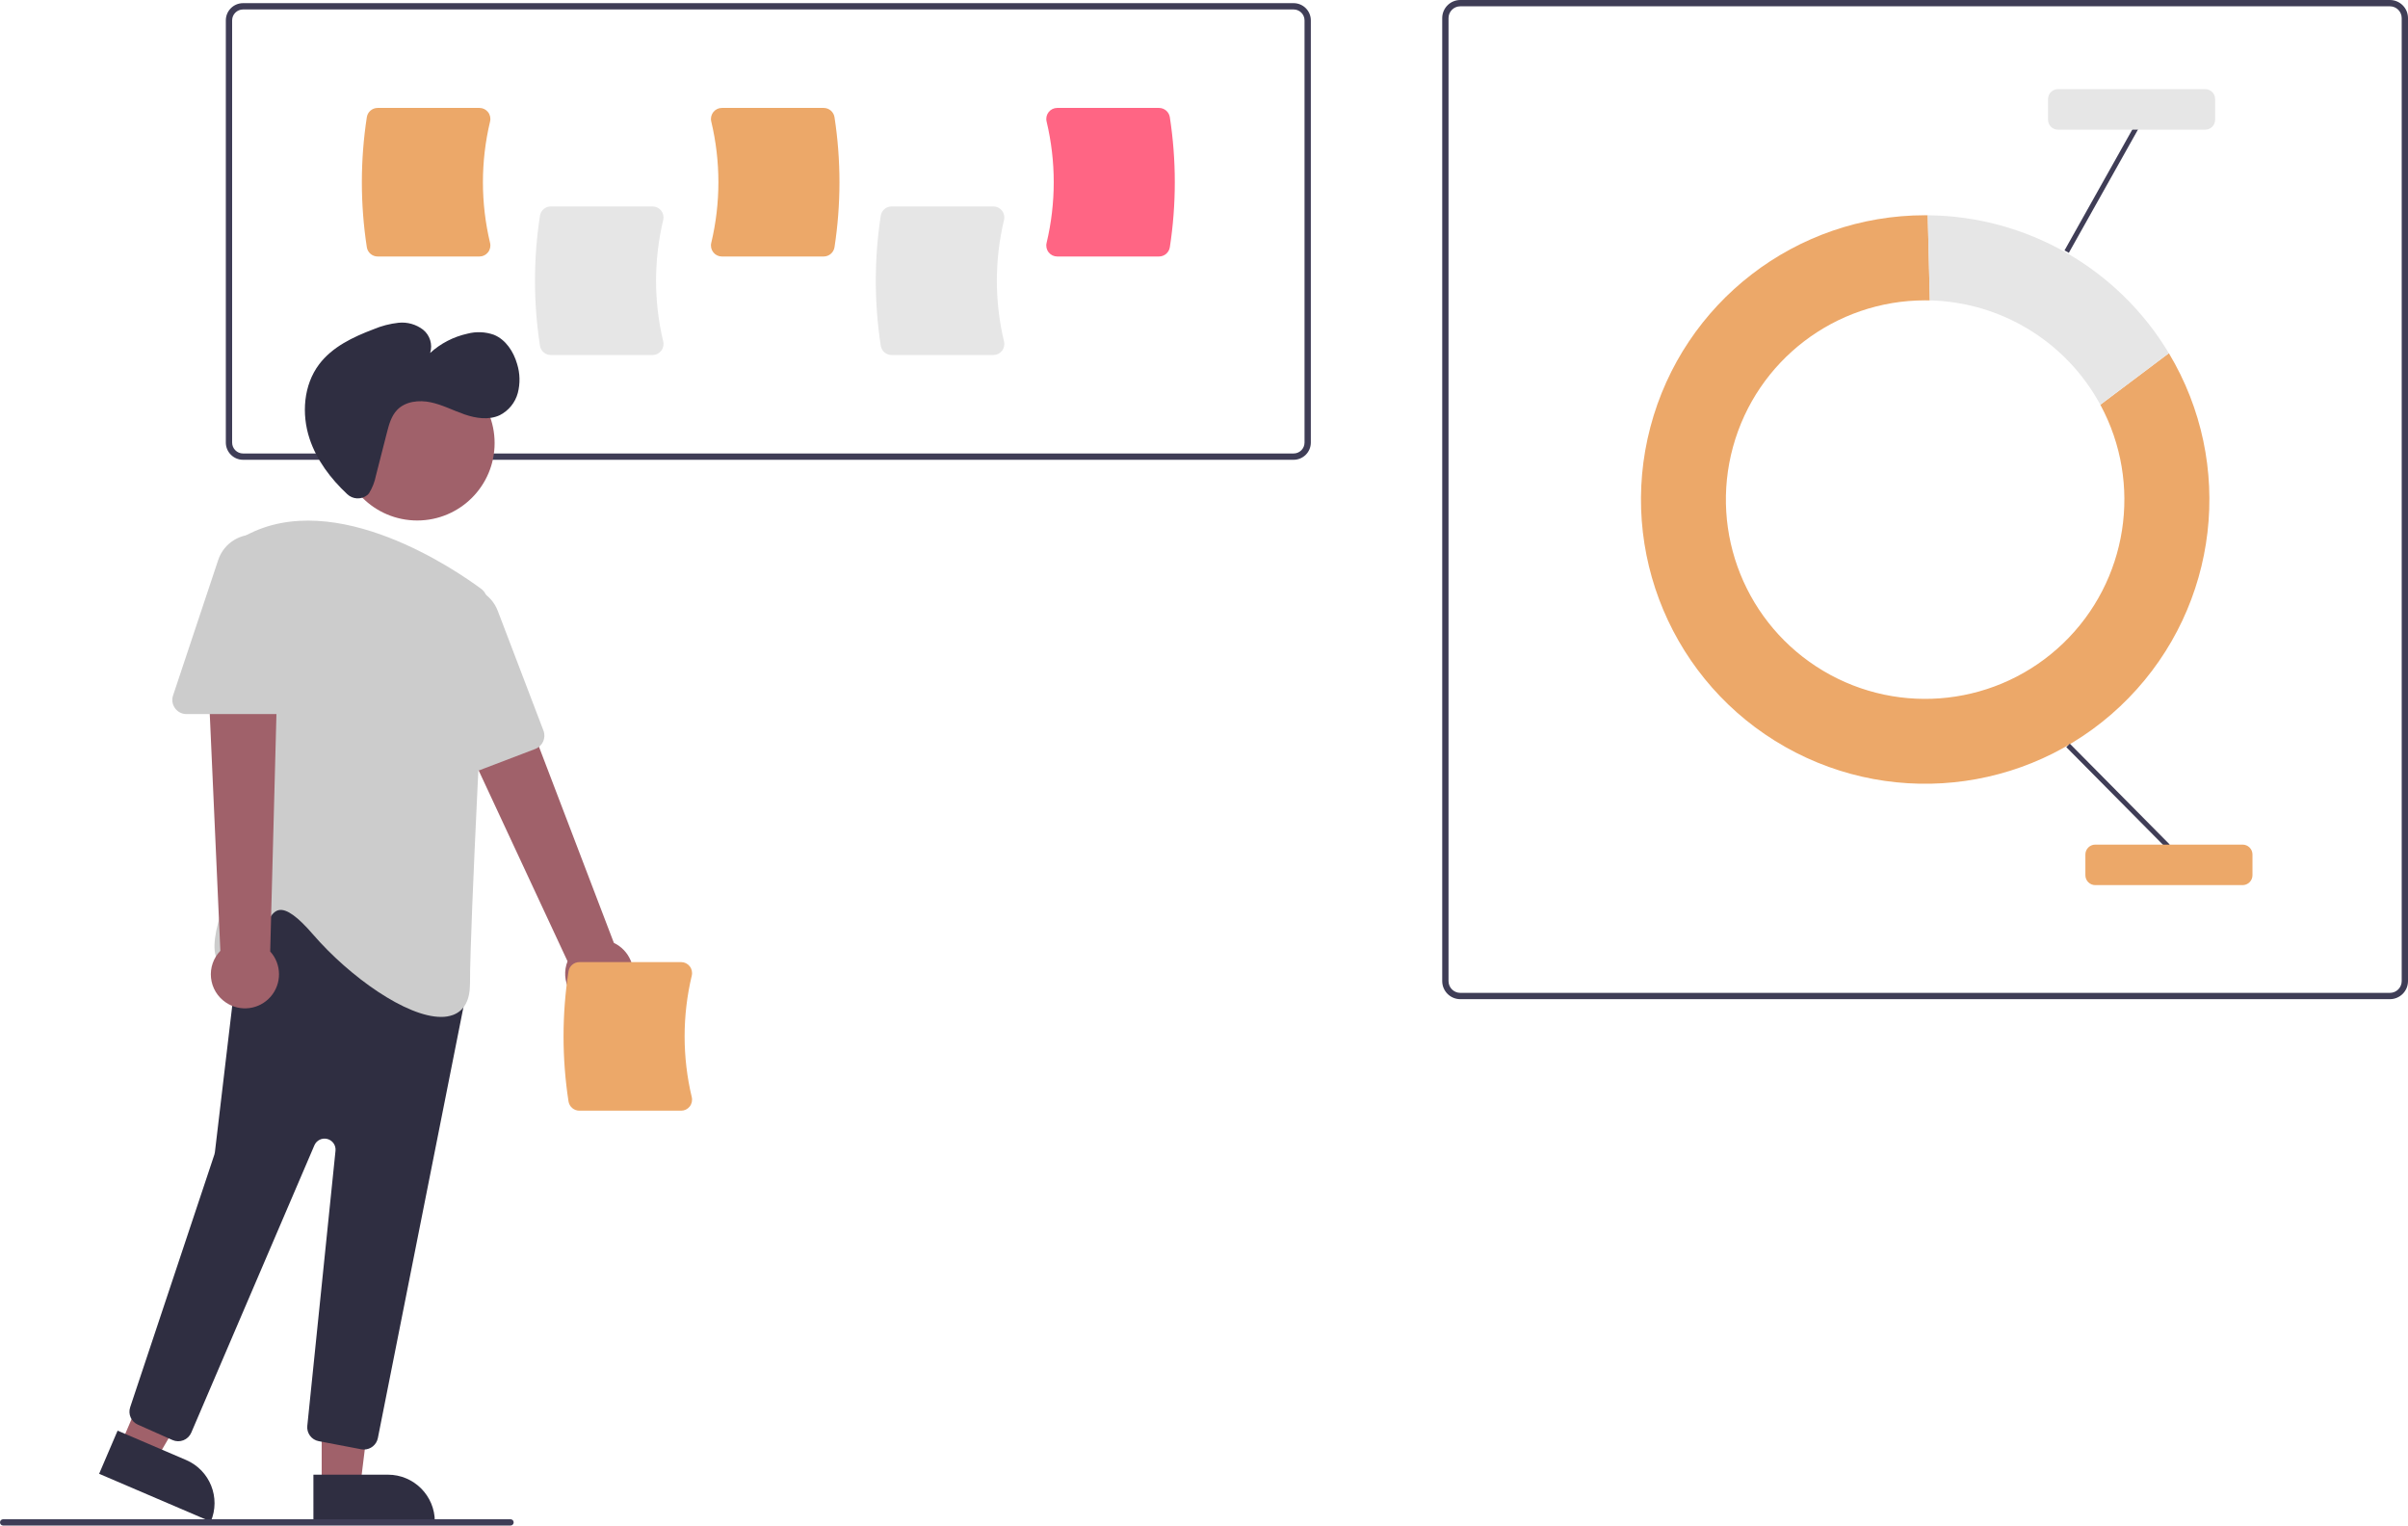
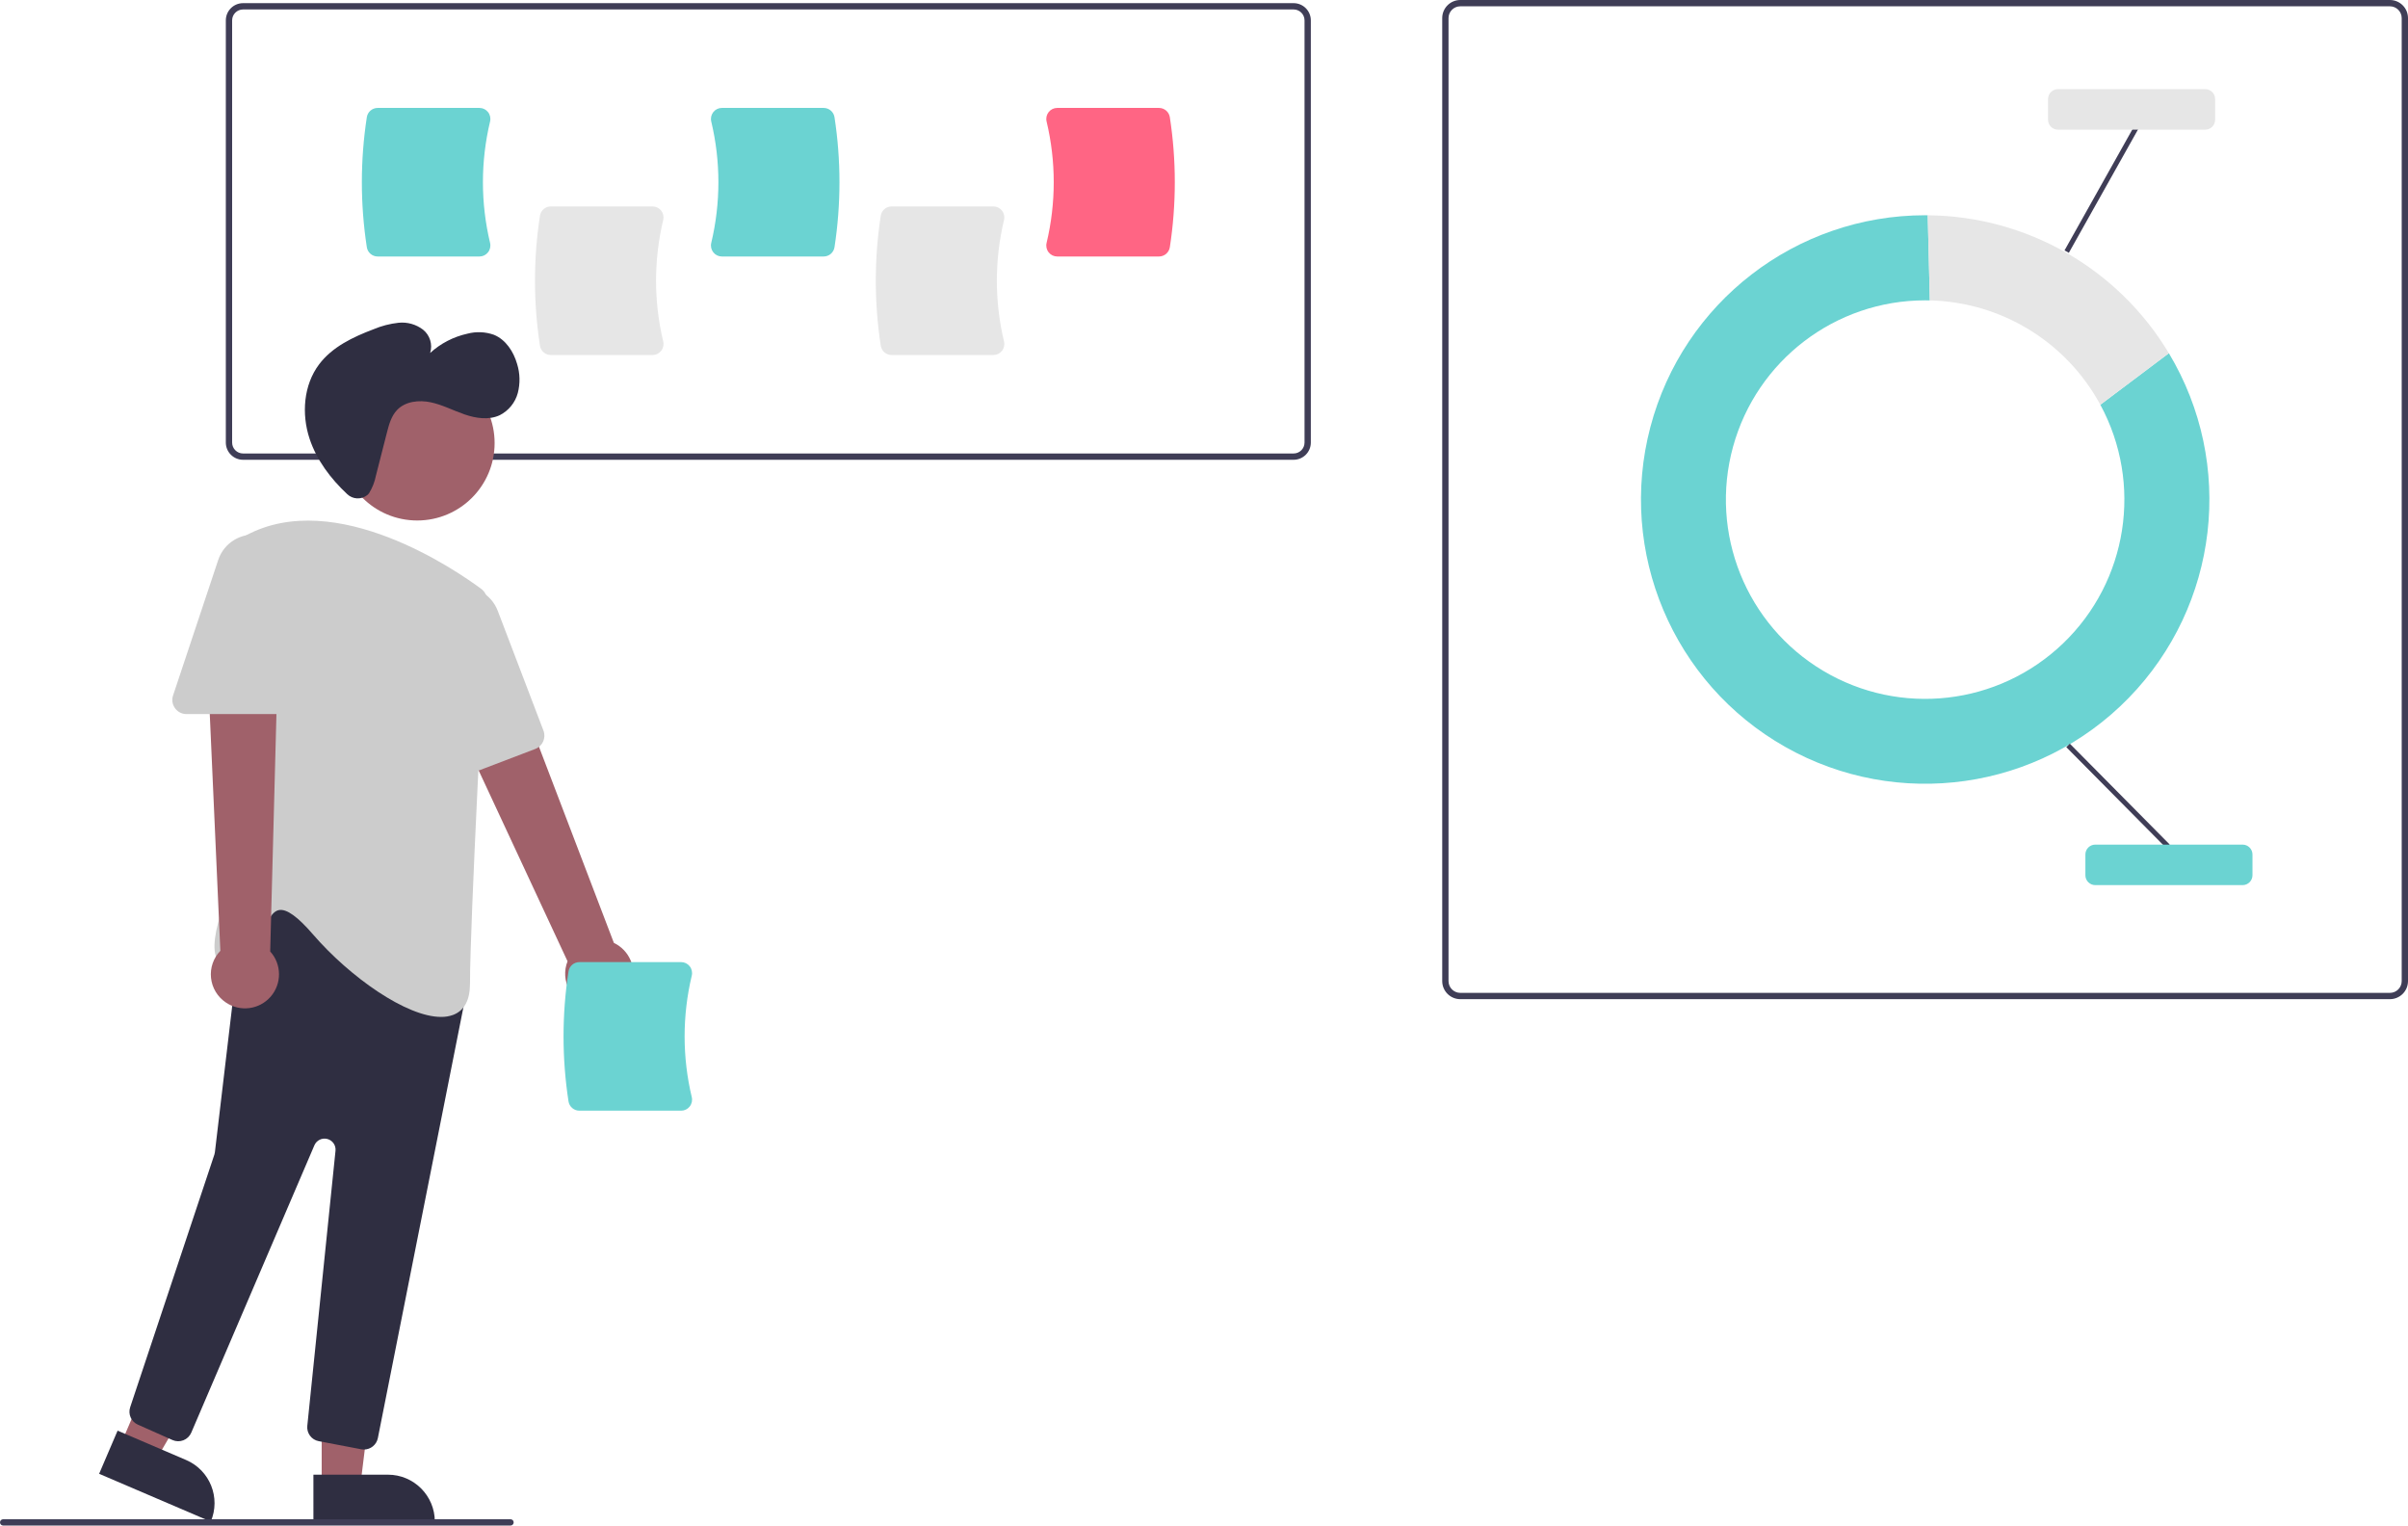
<svg xmlns="http://www.w3.org/2000/svg" data-name="Layer 1" width="764.114" height="484" viewBox="0 0 764.114 484">
  <path d="M976.321,525H681.329a5.743,5.743,0,0,1-5.736-5.736V213.736A5.743,5.743,0,0,1,681.329,208H976.321a5.743,5.743,0,0,1,5.736,5.736V519.264A5.743,5.743,0,0,1,976.321,525ZM681.329,210a3.741,3.741,0,0,0-3.736,3.736V519.264A3.741,3.741,0,0,0,681.329,523H976.321a3.741,3.741,0,0,0,3.736-3.736V213.736A3.741,3.741,0,0,0,976.321,210Z" transform="translate(-217.9429 -208)" fill="#3f3d56" />
-   <path d="M884.428,336.406a63.221,63.221,0,1,1-55.603-33.119c.501,0,1.001.007,1.5.019l-.668-27.006c-.277-.002-.553-.011-.831-.011a90.184,90.184,0,1,0,77.35,43.772Z" transform="translate(-217.9429 -208)" fill="#eca869" />
+   <path d="M884.428,336.406a63.221,63.221,0,1,1-55.603-33.119c.501,0,1.001.007,1.5.019l-.668-27.006c-.277-.002-.553-.011-.831-.011a90.184,90.184,0,1,0,77.35,43.772Z" transform="translate(-217.9429 -208)" fill="#6bd3d2" />
  <path d="M884.428,336.406l21.748-16.344a90.156,90.156,0,0,0-76.519-43.762l.668,27.006A63.203,63.203,0,0,1,884.428,336.406Z" transform="translate(-217.9429 -208)" fill="#e6e6e6" />
  <rect x="889.24" y="437.969" width="1.571" height="45.012" transform="translate(-284.2805 551.7276) rotate(-44.73106)" fill="#3f3d56" />
  <rect x="862.252" y="267.418" width="45.012" height="1.571" transform="translate(0.08452 700.6722) rotate(-60.7131)" fill="#3f3d56" />
-   <path d="M929.569,488.815h-46.75a3.138,3.138,0,0,1-3.135-3.134v-6.584a3.138,3.138,0,0,1,3.135-3.134h46.75a3.138,3.138,0,0,1,3.135,3.134v6.584A3.138,3.138,0,0,1,929.569,488.815Z" transform="translate(-217.9429 -208)" fill="#eca869" />
+   <path d="M929.569,488.815h-46.75a3.138,3.138,0,0,1-3.135-3.134v-6.584a3.138,3.138,0,0,1,3.135-3.134h46.75a3.138,3.138,0,0,1,3.135,3.134v6.584A3.138,3.138,0,0,1,929.569,488.815Z" transform="translate(-217.9429 -208)" fill="#6bd3d2" />
  <path d="M917.718,249.135h-46.751A3.138,3.138,0,0,1,867.833,246.001V239.417a3.138,3.138,0,0,1,3.134-3.134h46.751a3.138,3.138,0,0,1,3.134,3.134V246.001A3.138,3.138,0,0,1,917.718,249.135Z" transform="translate(-217.9429 -208)" fill="#e6e6e6" />
  <path d="M628.437,353.873H295.068a5.471,5.471,0,0,1-5.465-5.465V214.465A5.471,5.471,0,0,1,295.068,209H628.437a5.471,5.471,0,0,1,5.465,5.465V348.408A5.471,5.471,0,0,1,628.437,353.873ZM295.068,211a3.469,3.469,0,0,0-3.465,3.465V348.408a3.469,3.469,0,0,0,3.465,3.465H628.437a3.469,3.469,0,0,0,3.465-3.465V214.465A3.469,3.469,0,0,0,628.437,211Z" transform="translate(-217.9429 -208)" fill="#3f3d56" />
  <path d="M425.02,320.631H392.72a3.485,3.485,0,0,1-3.432-2.921,135.677,135.677,0,0,1,0-41.294,3.485,3.485,0,0,1,3.432-2.921H425.02a3.441,3.441,0,0,1,2.718,1.317,3.5,3.5,0,0,1,.654,3.001,82.894,82.894,0,0,0-0,38.499,3.499,3.499,0,0,1-.654,3.001A3.441,3.441,0,0,1,425.02,320.631Z" transform="translate(-217.9429 -208)" fill="#e6e6e6" />
  <path d="M533.165,320.631H500.865a3.485,3.485,0,0,1-3.432-2.921,135.677,135.677,0,0,1,0-41.294,3.485,3.485,0,0,1,3.432-2.921h32.3a3.44,3.44,0,0,1,2.718,1.317,3.498,3.498,0,0,1,.654,3.001,82.897,82.897,0,0,0,0,38.499,3.498,3.498,0,0,1-.654,3.001A3.44,3.44,0,0,1,533.165,320.631Z" transform="translate(-217.9429 -208)" fill="#e6e6e6" />
-   <path d="M370.081,289.377H337.781a3.485,3.485,0,0,1-3.432-2.921,135.677,135.677,0,0,1,0-41.294,3.485,3.485,0,0,1,3.432-2.921h32.3a3.441,3.441,0,0,1,2.718,1.317,3.5,3.5,0,0,1,.654,3.001,82.888,82.888,0,0,0-0,38.499,3.499,3.499,0,0,1-.654,3.001A3.441,3.441,0,0,1,370.081,289.377Z" transform="translate(-217.9429 -208)" fill="#eca869" />
-   <path d="M479.314,289.377h-32.3a3.44,3.44,0,0,1-2.718-1.317,3.498,3.498,0,0,1-.654-3.001,82.894,82.894,0,0,0-0-38.499,3.499,3.499,0,0,1,.654-3.001,3.44,3.44,0,0,1,2.718-1.317h32.3a3.485,3.485,0,0,1,3.432,2.921,135.677,135.677,0,0,1,0,41.294A3.485,3.485,0,0,1,479.314,289.377Z" transform="translate(-217.9429 -208)" fill="#eca869" />
+   <path d="M370.081,289.377H337.781a3.485,3.485,0,0,1-3.432-2.921,135.677,135.677,0,0,1,0-41.294,3.485,3.485,0,0,1,3.432-2.921h32.3a3.441,3.441,0,0,1,2.718,1.317,3.5,3.5,0,0,1,.654,3.001,82.888,82.888,0,0,0-0,38.499,3.499,3.499,0,0,1-.654,3.001A3.441,3.441,0,0,1,370.081,289.377Z" transform="translate(-217.9429 -208)" fill="#6bd3d2" />
+   <path d="M479.314,289.377h-32.3a3.44,3.44,0,0,1-2.718-1.317,3.498,3.498,0,0,1-.654-3.001,82.894,82.894,0,0,0-0-38.499,3.499,3.499,0,0,1,.654-3.001,3.44,3.44,0,0,1,2.718-1.317h32.3a3.485,3.485,0,0,1,3.432,2.921,135.677,135.677,0,0,1,0,41.294A3.485,3.485,0,0,1,479.314,289.377Z" transform="translate(-217.9429 -208)" fill="#6bd3d2" />
  <path d="M585.724,289.377h-32.3a3.44,3.44,0,0,1-2.718-1.317,3.498,3.498,0,0,1-.654-3.001,82.894,82.894,0,0,0-0-38.499,3.499,3.499,0,0,1,.654-3.001,3.44,3.44,0,0,1,2.718-1.317h32.3a3.485,3.485,0,0,1,3.432,2.921,135.693,135.693,0,0,1,0,41.294A3.485,3.485,0,0,1,585.724,289.377Z" transform="translate(-217.9429 -208)" fill="#ff6584" />
  <path d="M405.88,527.466a10.743,10.743,0,0,1-7.842-14.486l-44.335-95.191,22.491-6.321,36.547,95.674a10.801,10.801,0,0,1-6.861,20.325Z" transform="translate(-217.9429 -208)" fill="#a0616a" />
  <polygon points="102.079 471.364 114.339 471.364 120.171 424.076 102.077 424.076 102.079 471.364" fill="#a0616a" />
  <path d="M317.395,675.861H355.925a0,0,0,0,1,0,0v14.887a0,0,0,0,1,0,0H332.282a14.887,14.887,0,0,1-14.887-14.887v0A0,0,0,0,1,317.395,675.861Z" transform="translate(455.4086 1158.593) rotate(179.9974)" fill="#2f2e41" />
  <polygon points="38.354 458.148 49.623 462.975 73.605 421.804 56.972 414.68 38.354 458.148" fill="#a0616a" />
  <path d="M250.774,668.878H289.305a0,0,0,0,1,0,0v14.887a0,0,0,0,1,0,0H265.661a14.887,14.887,0,0,1-14.887-14.887v0A0,0,0,0,1,250.774,668.878Z" transform="translate(34.04329 1196.336) rotate(-156.8138)" fill="#2f2e41" />
  <circle cx="132.39" cy="140.57" r="24.561" fill="#a0616a" />
  <path d="M332.589,667.803l-13.496-2.571a4.474,4.474,0,0,1-3.635-4.879l8.949-87.259a3.5,3.5,0,0,0-6.699-1.735l-39.071,91.167a4.5,4.5,0,0,1-5.964,2.339l-10.977-4.879a4.482,4.482,0,0,1-2.442-5.535l26.722-80.167a3.499,3.499,0,0,0,.155-.694l8.674-73.247a4.5,4.5,0,0,1,2.775-3.641l27.388-11.126a4.501,4.501,0,0,1,4.833.944l34.57,33.661a4.482,4.482,0,0,1,1.275,4.101L337.845,664.259a4.517,4.517,0,0,1-4.417,3.623A4.47,4.47,0,0,1,332.589,667.803Z" transform="translate(-217.9429 -208)" fill="#2f2e41" />
  <path d="M317.203,504.381c-4.785-5.54-8.277-8.055-10.665-7.658-2.37.383-3.737,3.693-5.184,7.198-1.976,4.784-4.215,10.207-9.734,10.631a4.647,4.647,0,0,1-4.562-1.87c-4.342-6.457,6.072-27.824,7.023-29.744L293.593,381.877a4.489,4.489,0,0,1,2.353-3.985c28.617-15.432,67.257,11.406,74.712,16.944h0a4.488,4.488,0,0,1,1.811,3.849c-.9,16.926-5.387,102.32-5.387,121.369,0,5.273-1.819,8.624-5.406,9.958a10.781,10.781,0,0,1-3.774.619C346.955,530.631,329.028,518.072,317.203,504.381Z" transform="translate(-217.9429 -208)" fill="#ccc" />
  <path d="M357.139,455.309a4.45,4.45,0,0,1-2.023-3.566l-1.938-45.266a11.747,11.747,0,0,1,22.712-4.691l14.507,38.017a4.505,4.505,0,0,1-2.6,5.809L361.216,455.754a4.455,4.455,0,0,1-4.077-.445Z" transform="translate(-217.9429 -208)" fill="#ccc" />
  <path d="M289.592,526.037a10.743,10.743,0,0,1-1.726-16.382l-4.69-104.904,23.202,2.732-2.693,102.381a10.801,10.801,0,0,1-14.092,16.173Z" transform="translate(-217.9429 -208)" fill="#a0616a" />
  <path d="M273.481,432.685a4.451,4.451,0,0,1-.619-4.054l14.328-42.982a11.747,11.747,0,0,1,22.892,3.715v40.69a4.505,4.505,0,0,1-4.5,4.5H277.131A4.453,4.453,0,0,1,273.481,432.685Z" transform="translate(-217.9429 -208)" fill="#ccc" />
  <path d="M334.472,365.089a4.853,4.853,0,0,1-6.351-.317c-5.264-4.92-9.706-10.804-11.955-17.618-2.576-7.808-1.918-16.953,3.015-23.53,4.171-5.56,10.772-8.701,17.274-11.157a28.271,28.271,0,0,1,7.96-2.067,10.937,10.937,0,0,1,7.754,2.177,6.868,6.868,0,0,1,2.275,7.397,25.847,25.847,0,0,1,11.801-6.105,14.267,14.267,0,0,1,8.44.35c3.771,1.551,6.22,5.339,7.349,9.256a16.724,16.724,0,0,1,.218,9.209,11.146,11.146,0,0,1-5.706,7.032c-3.45,1.625-7.544,1.012-11.152-.225s-7.028-3.063-10.759-3.853-8.039-.329-10.679,2.423c-1.859,1.938-2.591,4.664-3.256,7.266l-3.459,13.534a16.88,16.88,0,0,1-2.157,5.574A3.333,3.333,0,0,1,334.472,365.089Z" transform="translate(-217.9429 -208)" fill="#2f2e41" />
-   <path d="M434.081,560.377h-32.3a3.485,3.485,0,0,1-3.432-2.921,135.677,135.677,0,0,1,0-41.294,3.485,3.485,0,0,1,3.432-2.921h32.3a3.44,3.44,0,0,1,2.718,1.317,3.499,3.499,0,0,1,.654,3.001,82.897,82.897,0,0,0,0,38.499,3.499,3.499,0,0,1-.654,3.001A3.44,3.44,0,0,1,434.081,560.377Z" transform="translate(-217.9429 -208)" fill="#eca869" />
+   <path d="M434.081,560.377h-32.3a3.485,3.485,0,0,1-3.432-2.921,135.677,135.677,0,0,1,0-41.294,3.485,3.485,0,0,1,3.432-2.921h32.3a3.44,3.44,0,0,1,2.718,1.317,3.499,3.499,0,0,1,.654,3.001,82.897,82.897,0,0,0,0,38.499,3.499,3.499,0,0,1-.654,3.001A3.44,3.44,0,0,1,434.081,560.377Z" transform="translate(-217.9429 -208)" fill="#6bd3d2" />
  <path d="M379.943,692h-161a1,1,0,0,1,0-2h161a1,1,0,0,1,0,2Z" transform="translate(-217.9429 -208)" fill="#3f3d56" />
</svg>
